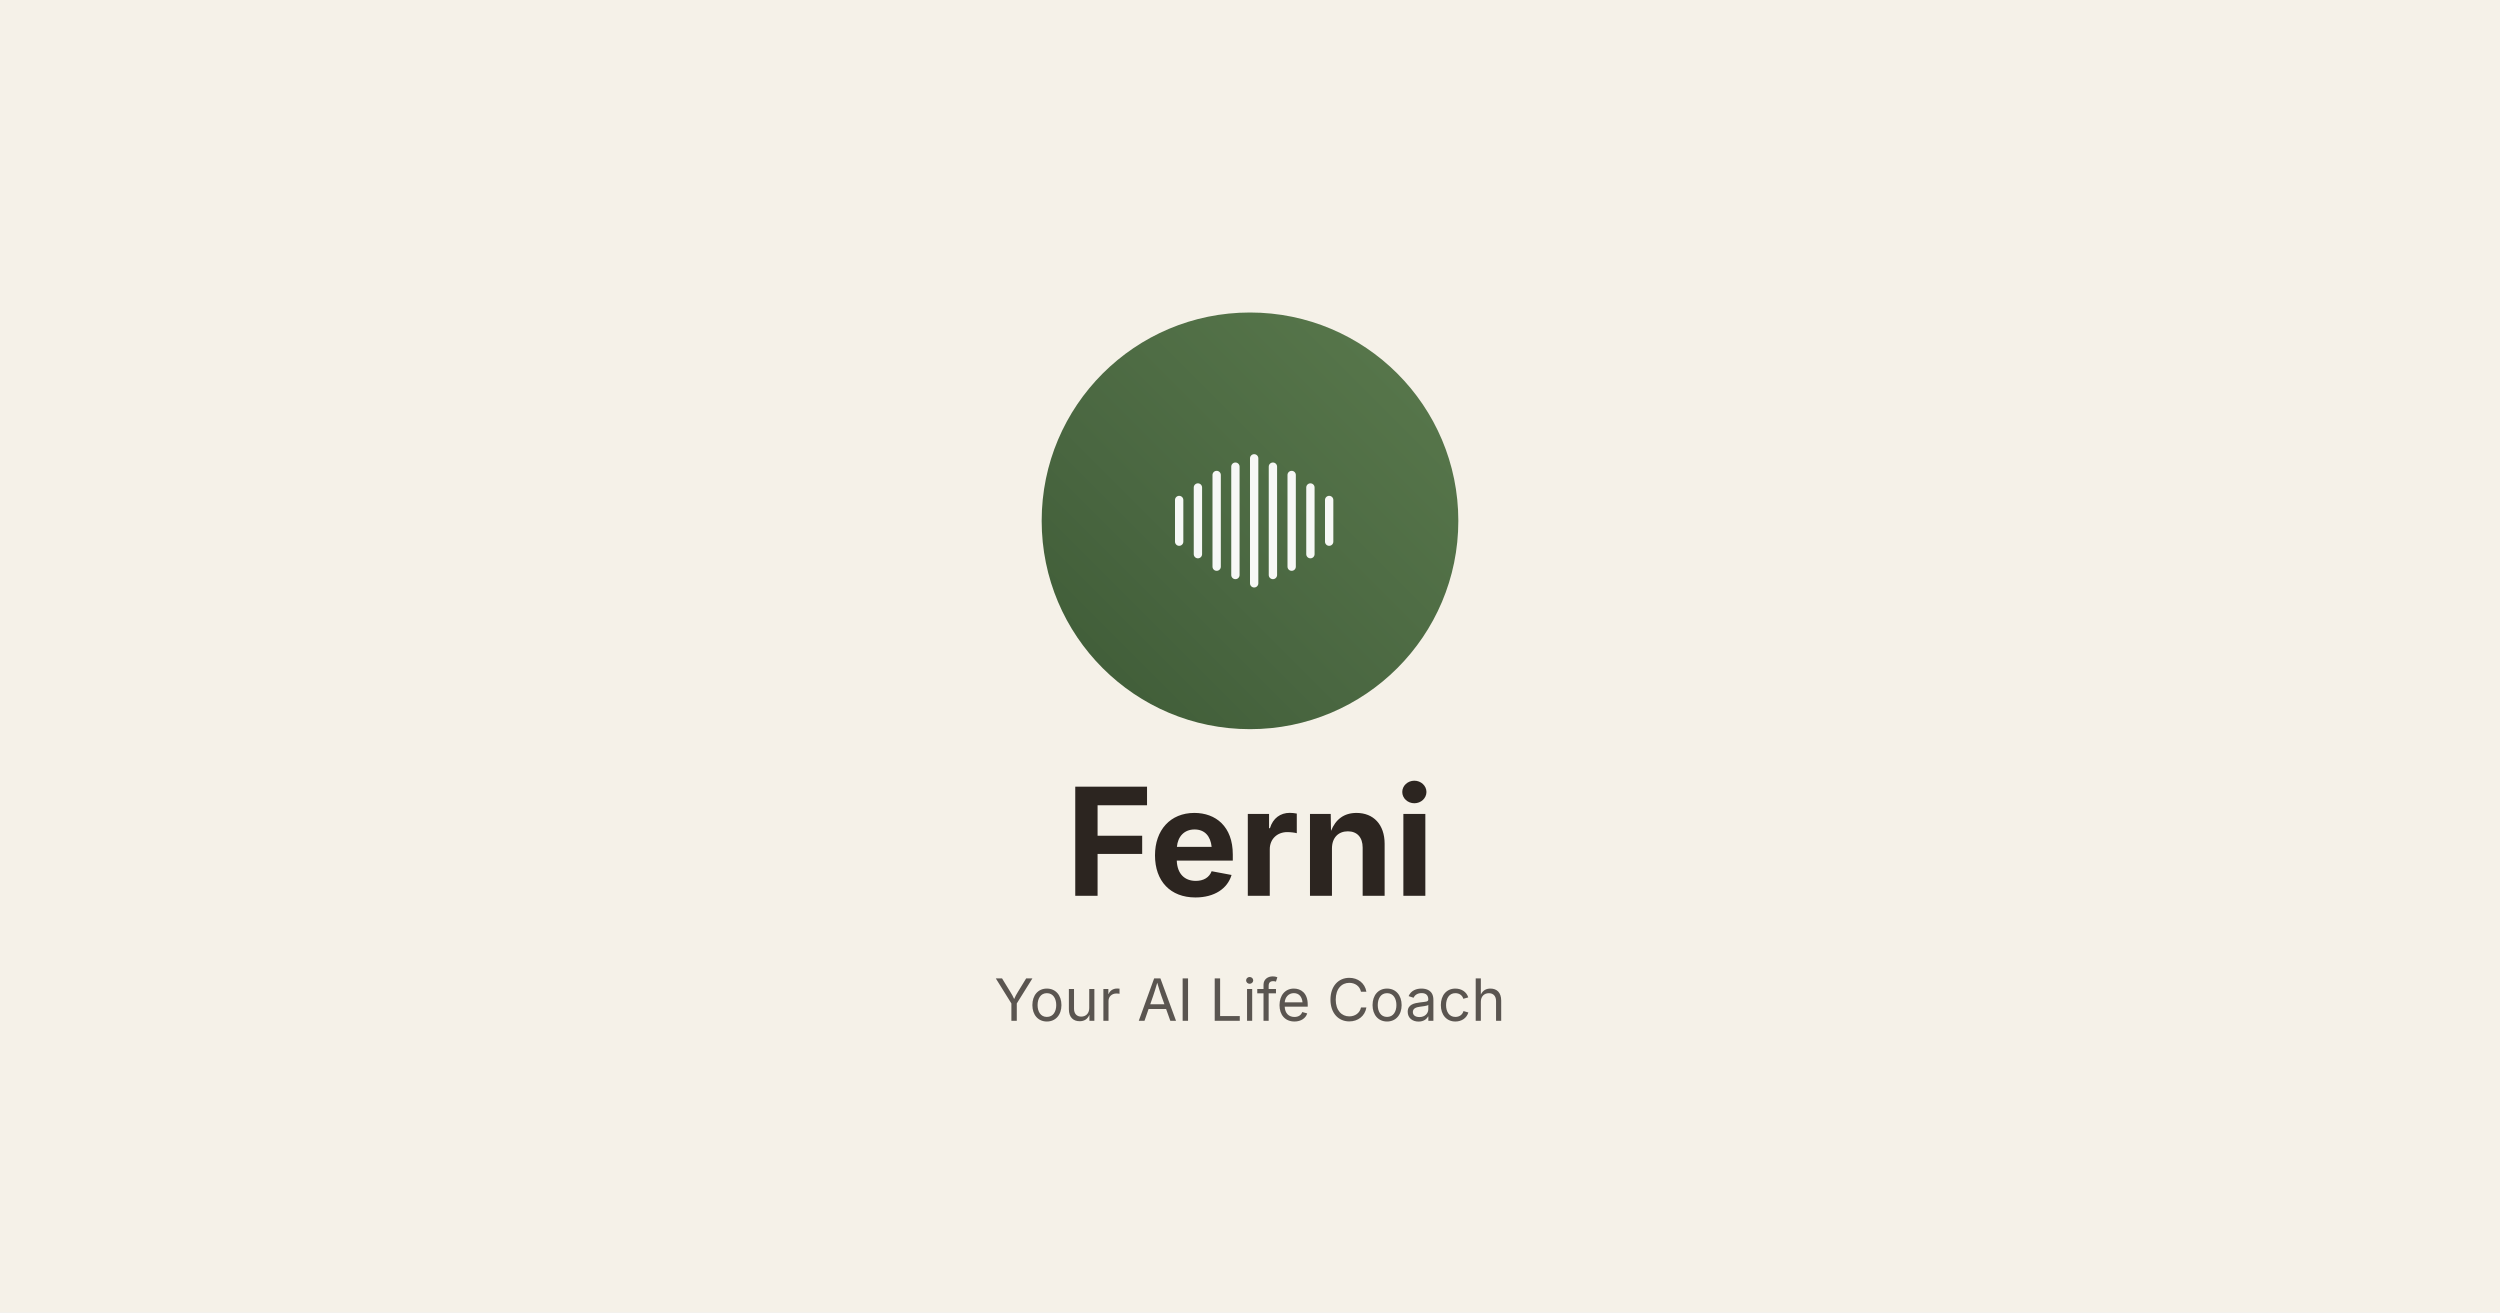
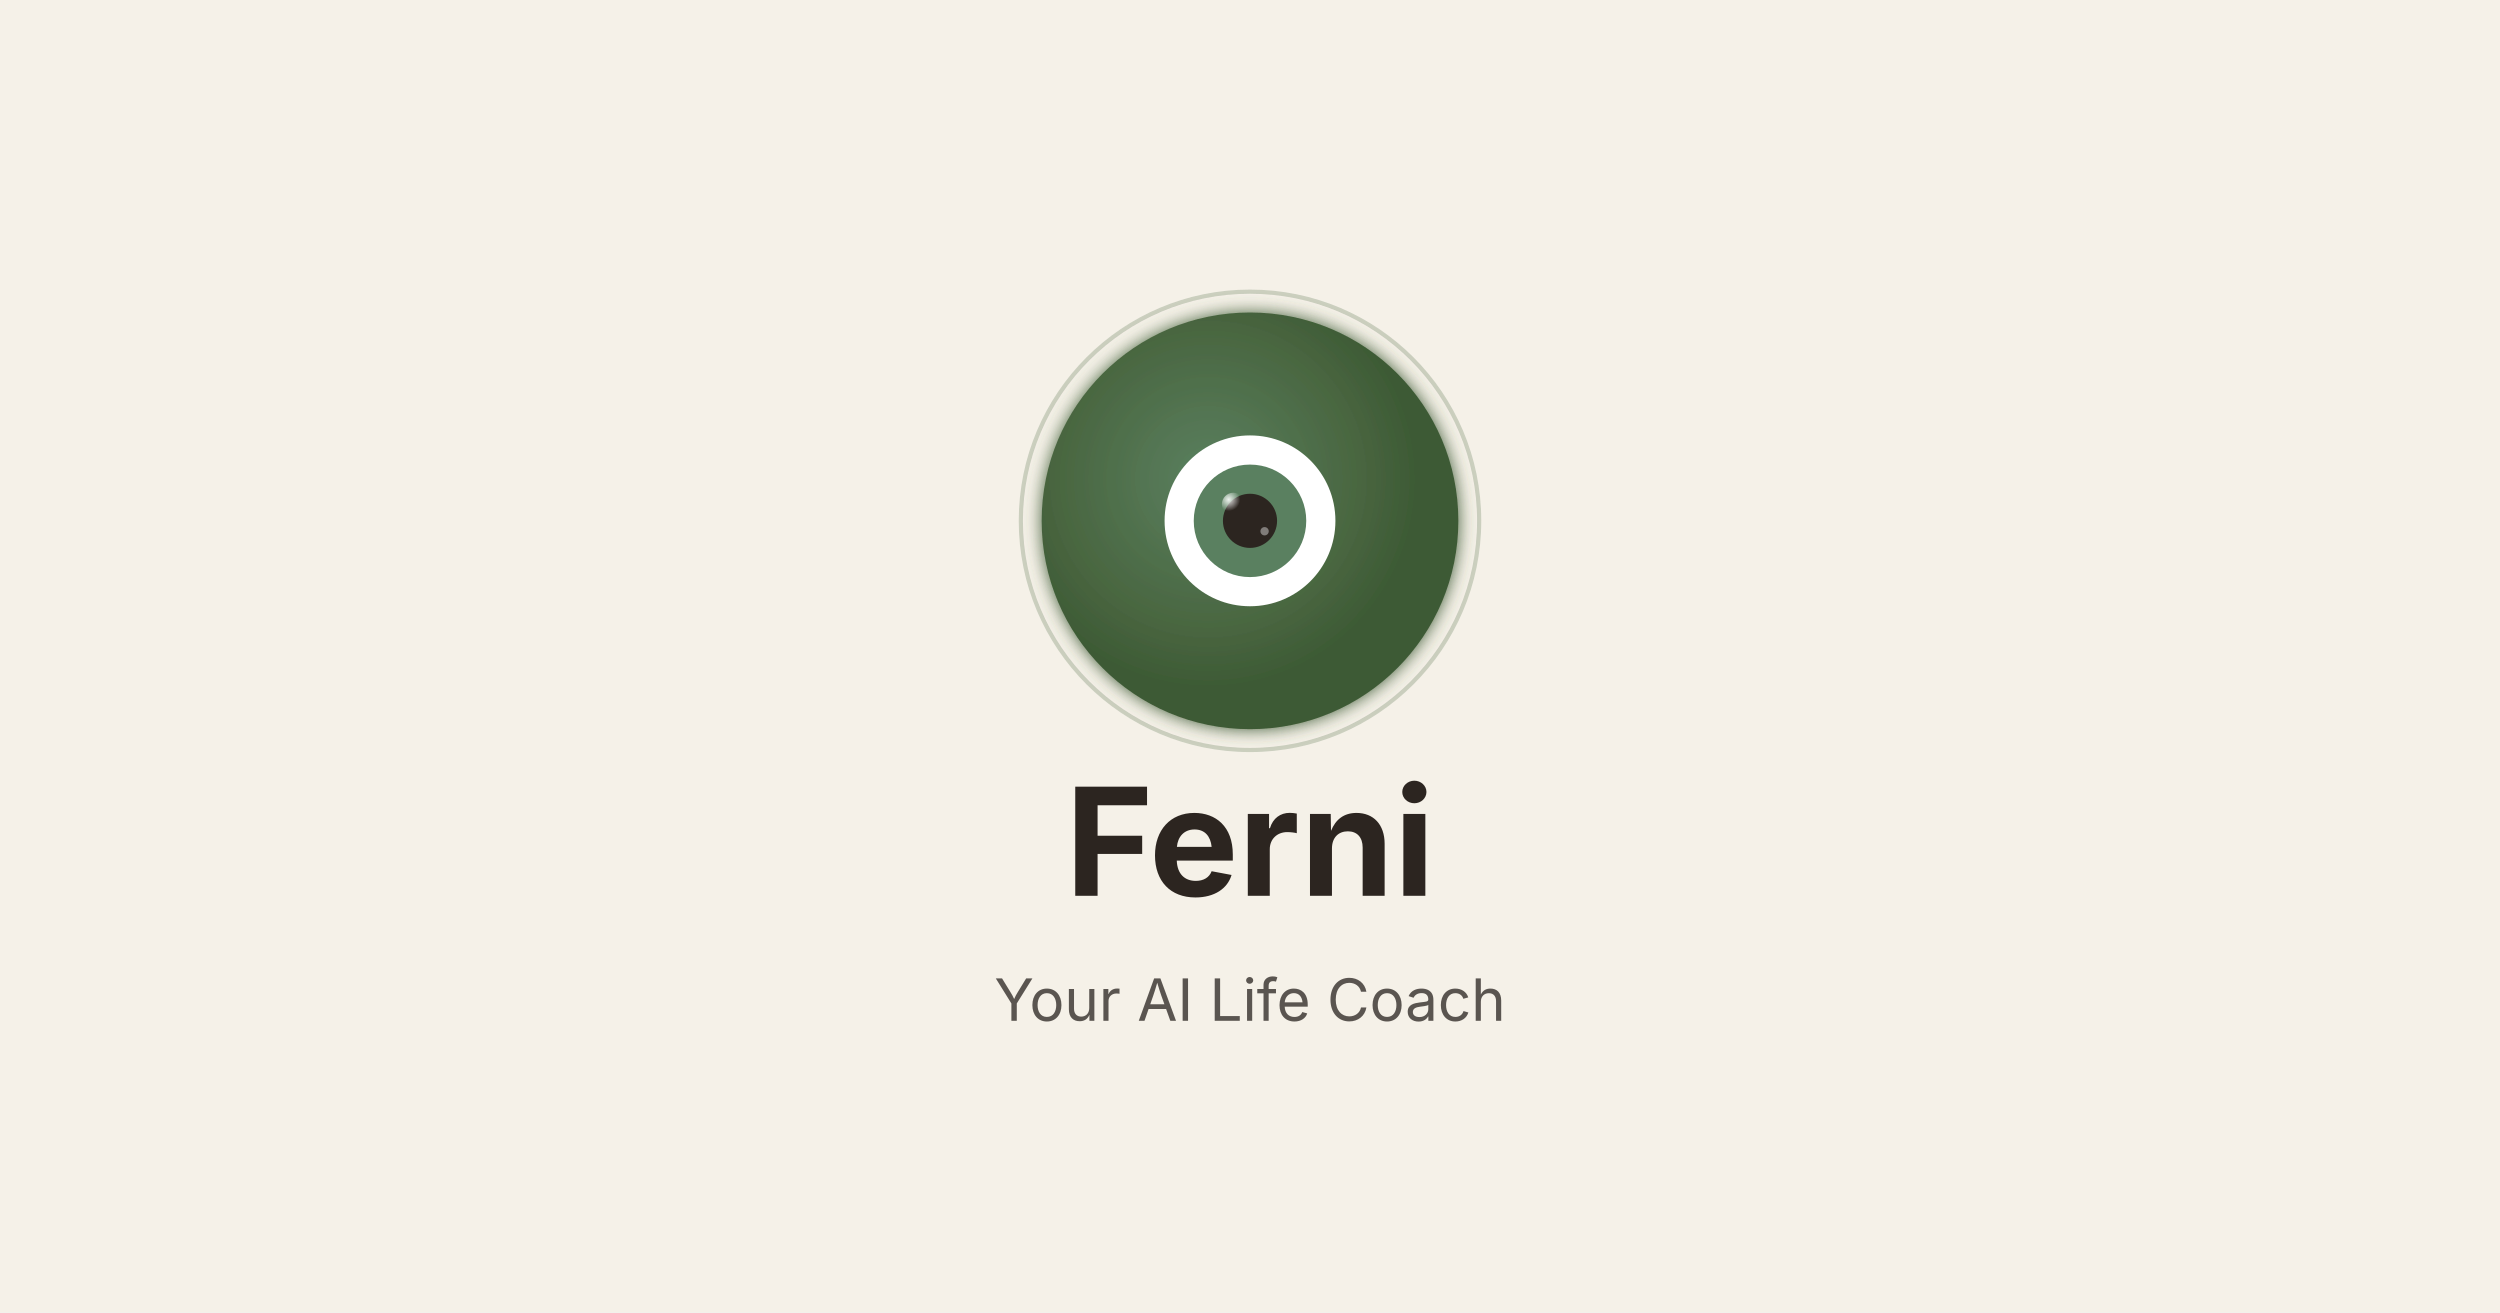
<svg xmlns="http://www.w3.org/2000/svg" viewBox="0 0 1200 630" width="1200" height="630">
  <defs>
-     <linearGradient id="ogOrbGradient" x1="0%" y1="100%" x2="100%" y2="0%">
-       <stop offset="0%" stop-color="#3d5a35" />
-       <stop offset="40%" stop-color="#4a6741" />
-       <stop offset="100%" stop-color="#5a7a4d" />
-     </linearGradient>
+     <radialGradient id="stoneGradOG" cx="40%" cy="40%">
+       <stop offset="0%" stop-color="#5a8060" />
+       <stop offset="70%" stop-color="#4a6741" />
+       <stop offset="100%" stop-color="#3d5a35" />
+     </radialGradient>
+     <filter id="glowFilterOG" x="-50%" y="-50%" width="200%" height="200%">
+       <feGaussianBlur stdDeviation="4" result="blur" />
+       <feComposite in="SourceGraphic" in2="blur" operator="over" />
+     </filter>
+     <radialGradient id="catchlightGradOG" cx="30%" cy="30%">
+       <stop offset="0%" stop-color="white" stop-opacity="0.9" />
+       <stop offset="100%" stop-color="white" stop-opacity="0" />
+     </radialGradient>
  </defs>
  <rect width="1200" height="630" fill="#F5F1E8" />
  <g transform="translate(600, 250)">
-     <circle cx="0" cy="0" r="100" fill="url(#ogOrbGradient)" />
-     <rect x="-36" y="-12" width="4" height="24" rx="2" fill="rgba(255,255,255,0.95)" />
-     <rect x="-27" y="-18" width="4" height="36" rx="2" fill="rgba(255,255,255,0.95)" />
-     <rect x="-18" y="-24" width="4" height="48" rx="2" fill="rgba(255,255,255,0.95)" />
-     <rect x="-9" y="-28" width="4" height="56" rx="2" fill="rgba(255,255,255,0.95)" />
-     <rect x="0" y="-32" width="4" height="64" rx="2" fill="rgba(255,255,255,0.95)" />
-     <rect x="9" y="-28" width="4" height="56" rx="2" fill="rgba(255,255,255,0.95)" />
-     <rect x="18" y="-24" width="4" height="48" rx="2" fill="rgba(255,255,255,0.95)" />
-     <rect x="27" y="-18" width="4" height="36" rx="2" fill="rgba(255,255,255,0.95)" />
-     <rect x="36" y="-12" width="4" height="24" rx="2" fill="rgba(255,255,255,0.95)" />
+     <circle cx="0" cy="0" r="110" fill="none" stroke="#4a6741" stroke-width="2" opacity="0.25" />
+     <circle cx="0" cy="0" r="100" fill="url(#stoneGradOG)" filter="url(#glowFilterOG)" />
+     <circle cx="0" cy="0" r="41" fill="white" />
+     <circle cx="0" cy="0" r="27" fill="#5a8060" />
+     <circle cx="0" cy="0" r="13" fill="#2c2520" />
+     <circle cx="-8" cy="-8" r="5.5" fill="url(#catchlightGradOG)" />
+     <circle cx="7" cy="5" r="2" fill="white" opacity="0.4" />
  </g>
  <text x="600" y="430" font-family="system-ui, -apple-system, sans-serif" font-size="72" font-weight="700" fill="#2c2520" text-anchor="middle">Ferni</text>
  <text x="600" y="490" font-family="system-ui, -apple-system, sans-serif" font-size="28" font-weight="400" fill="#5a5550" text-anchor="middle">Your AI Life Coach</text>
</svg>
